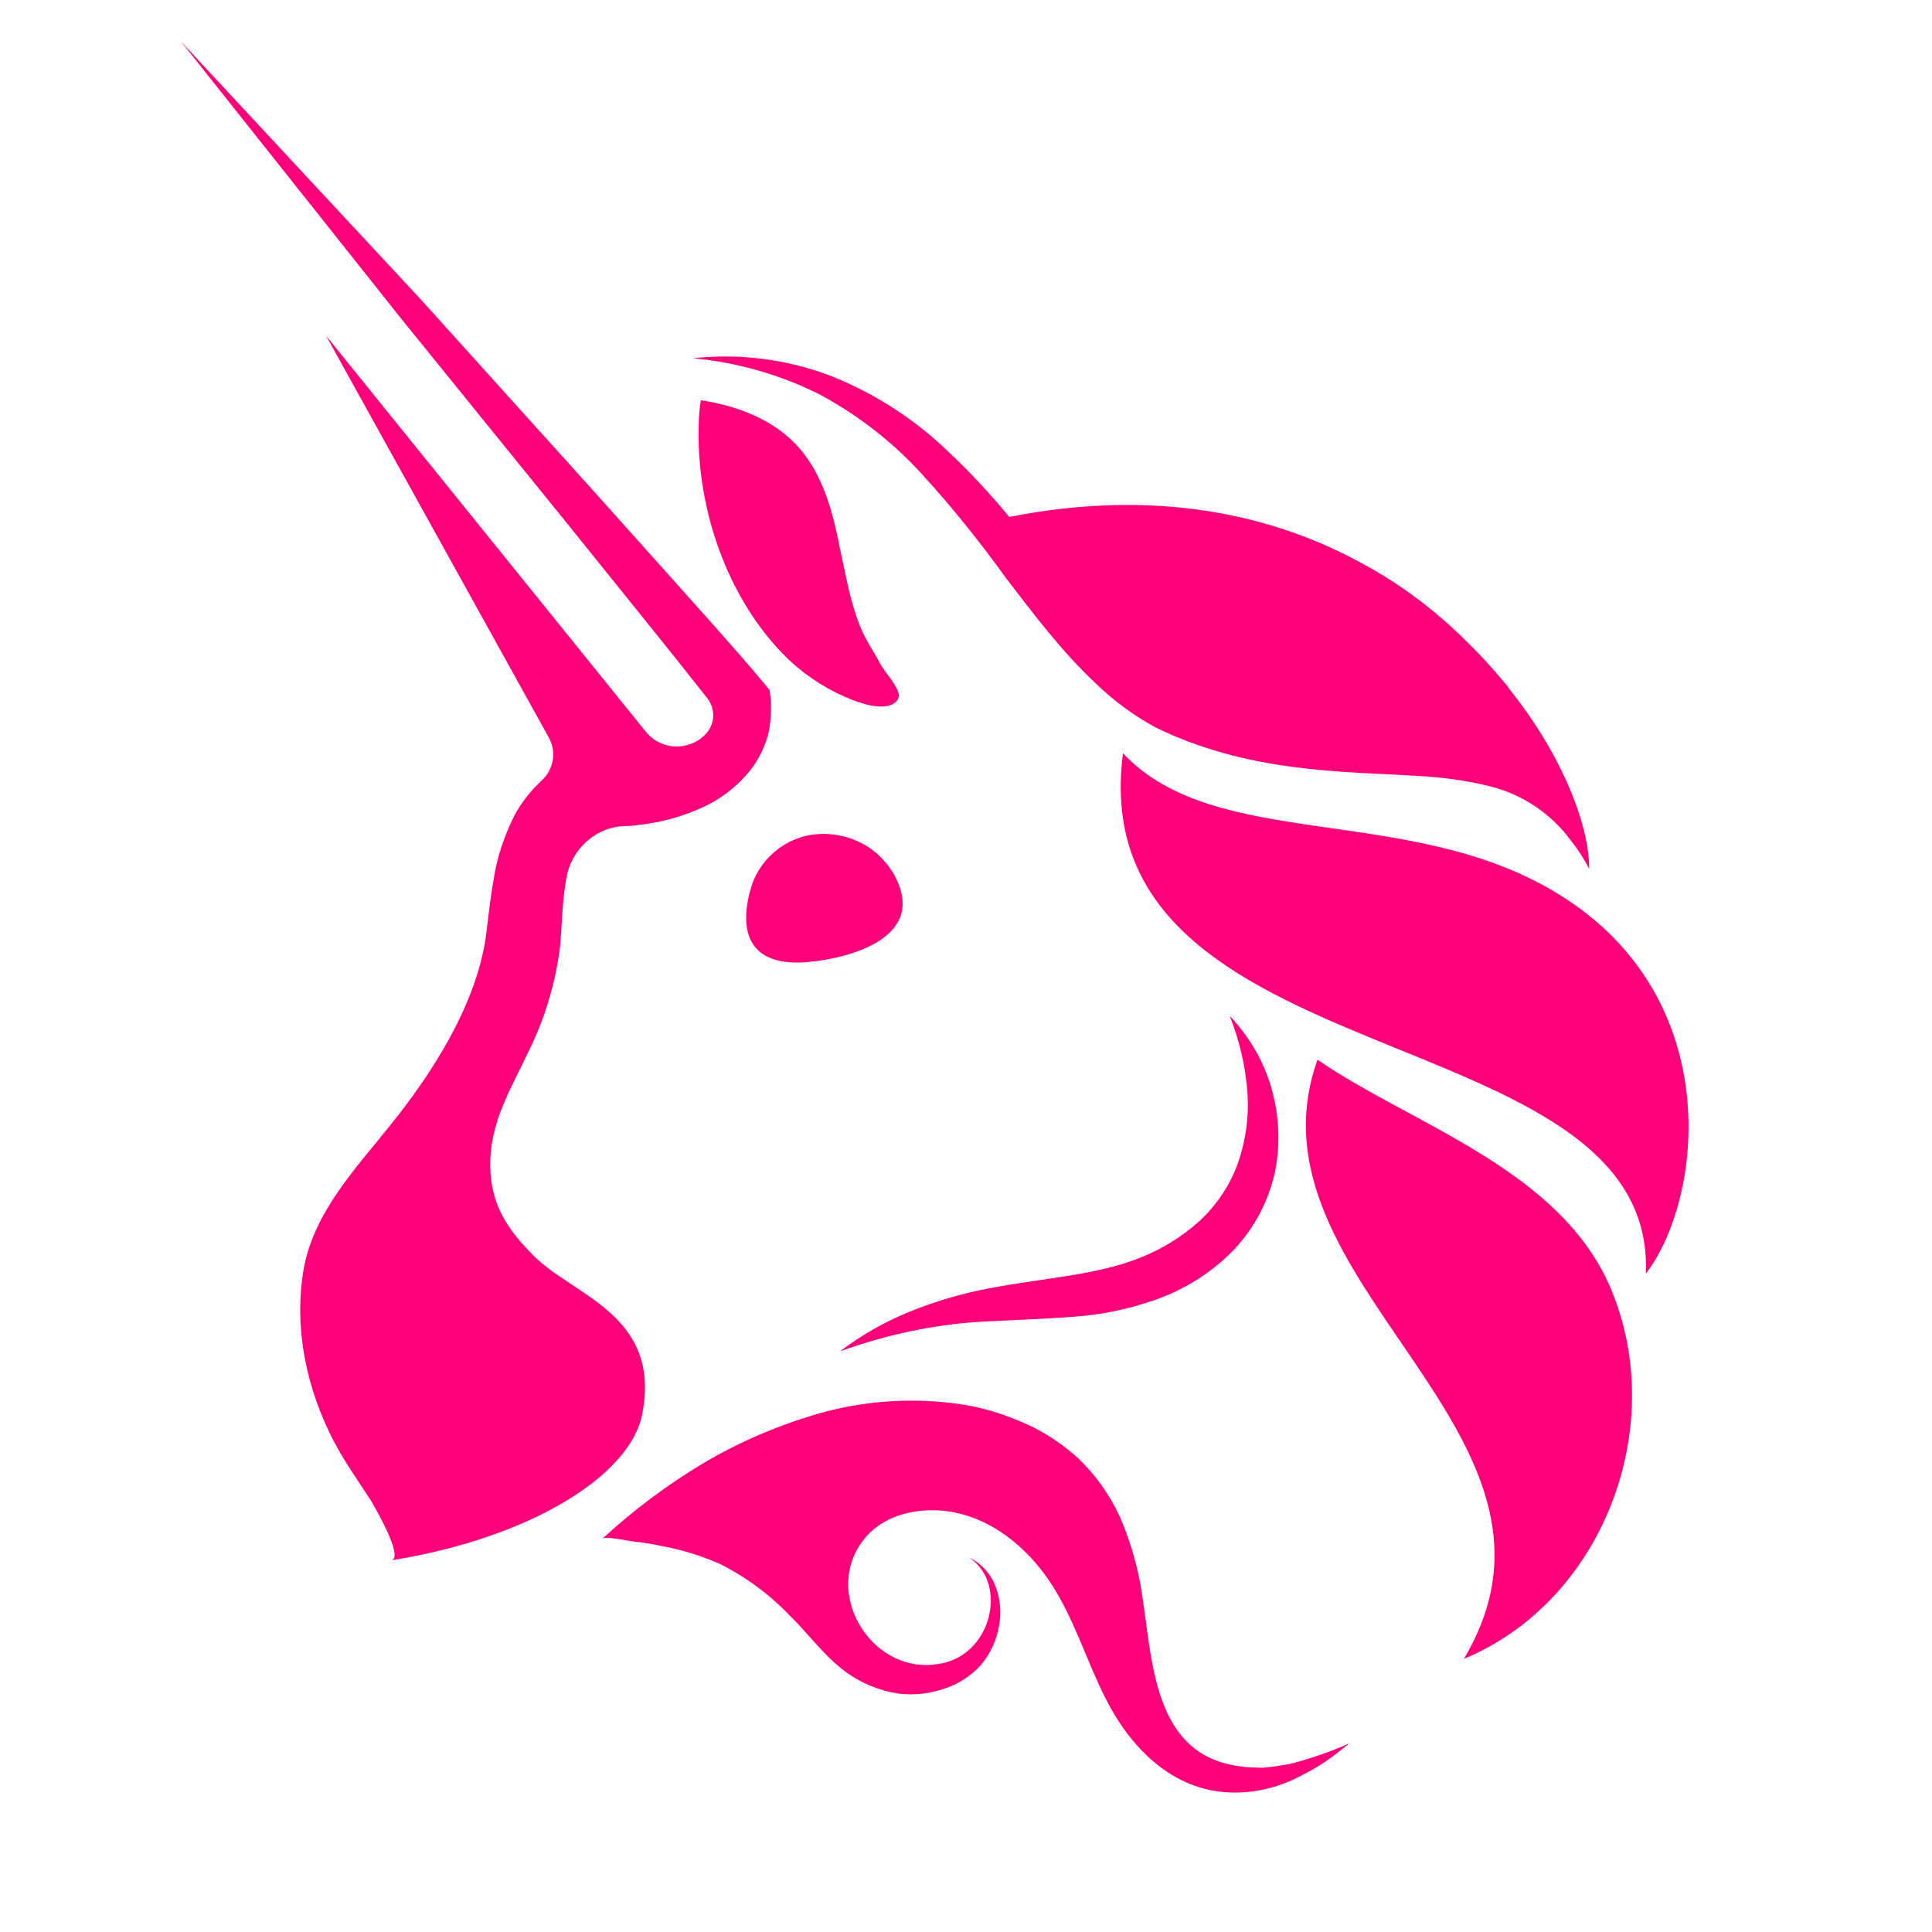
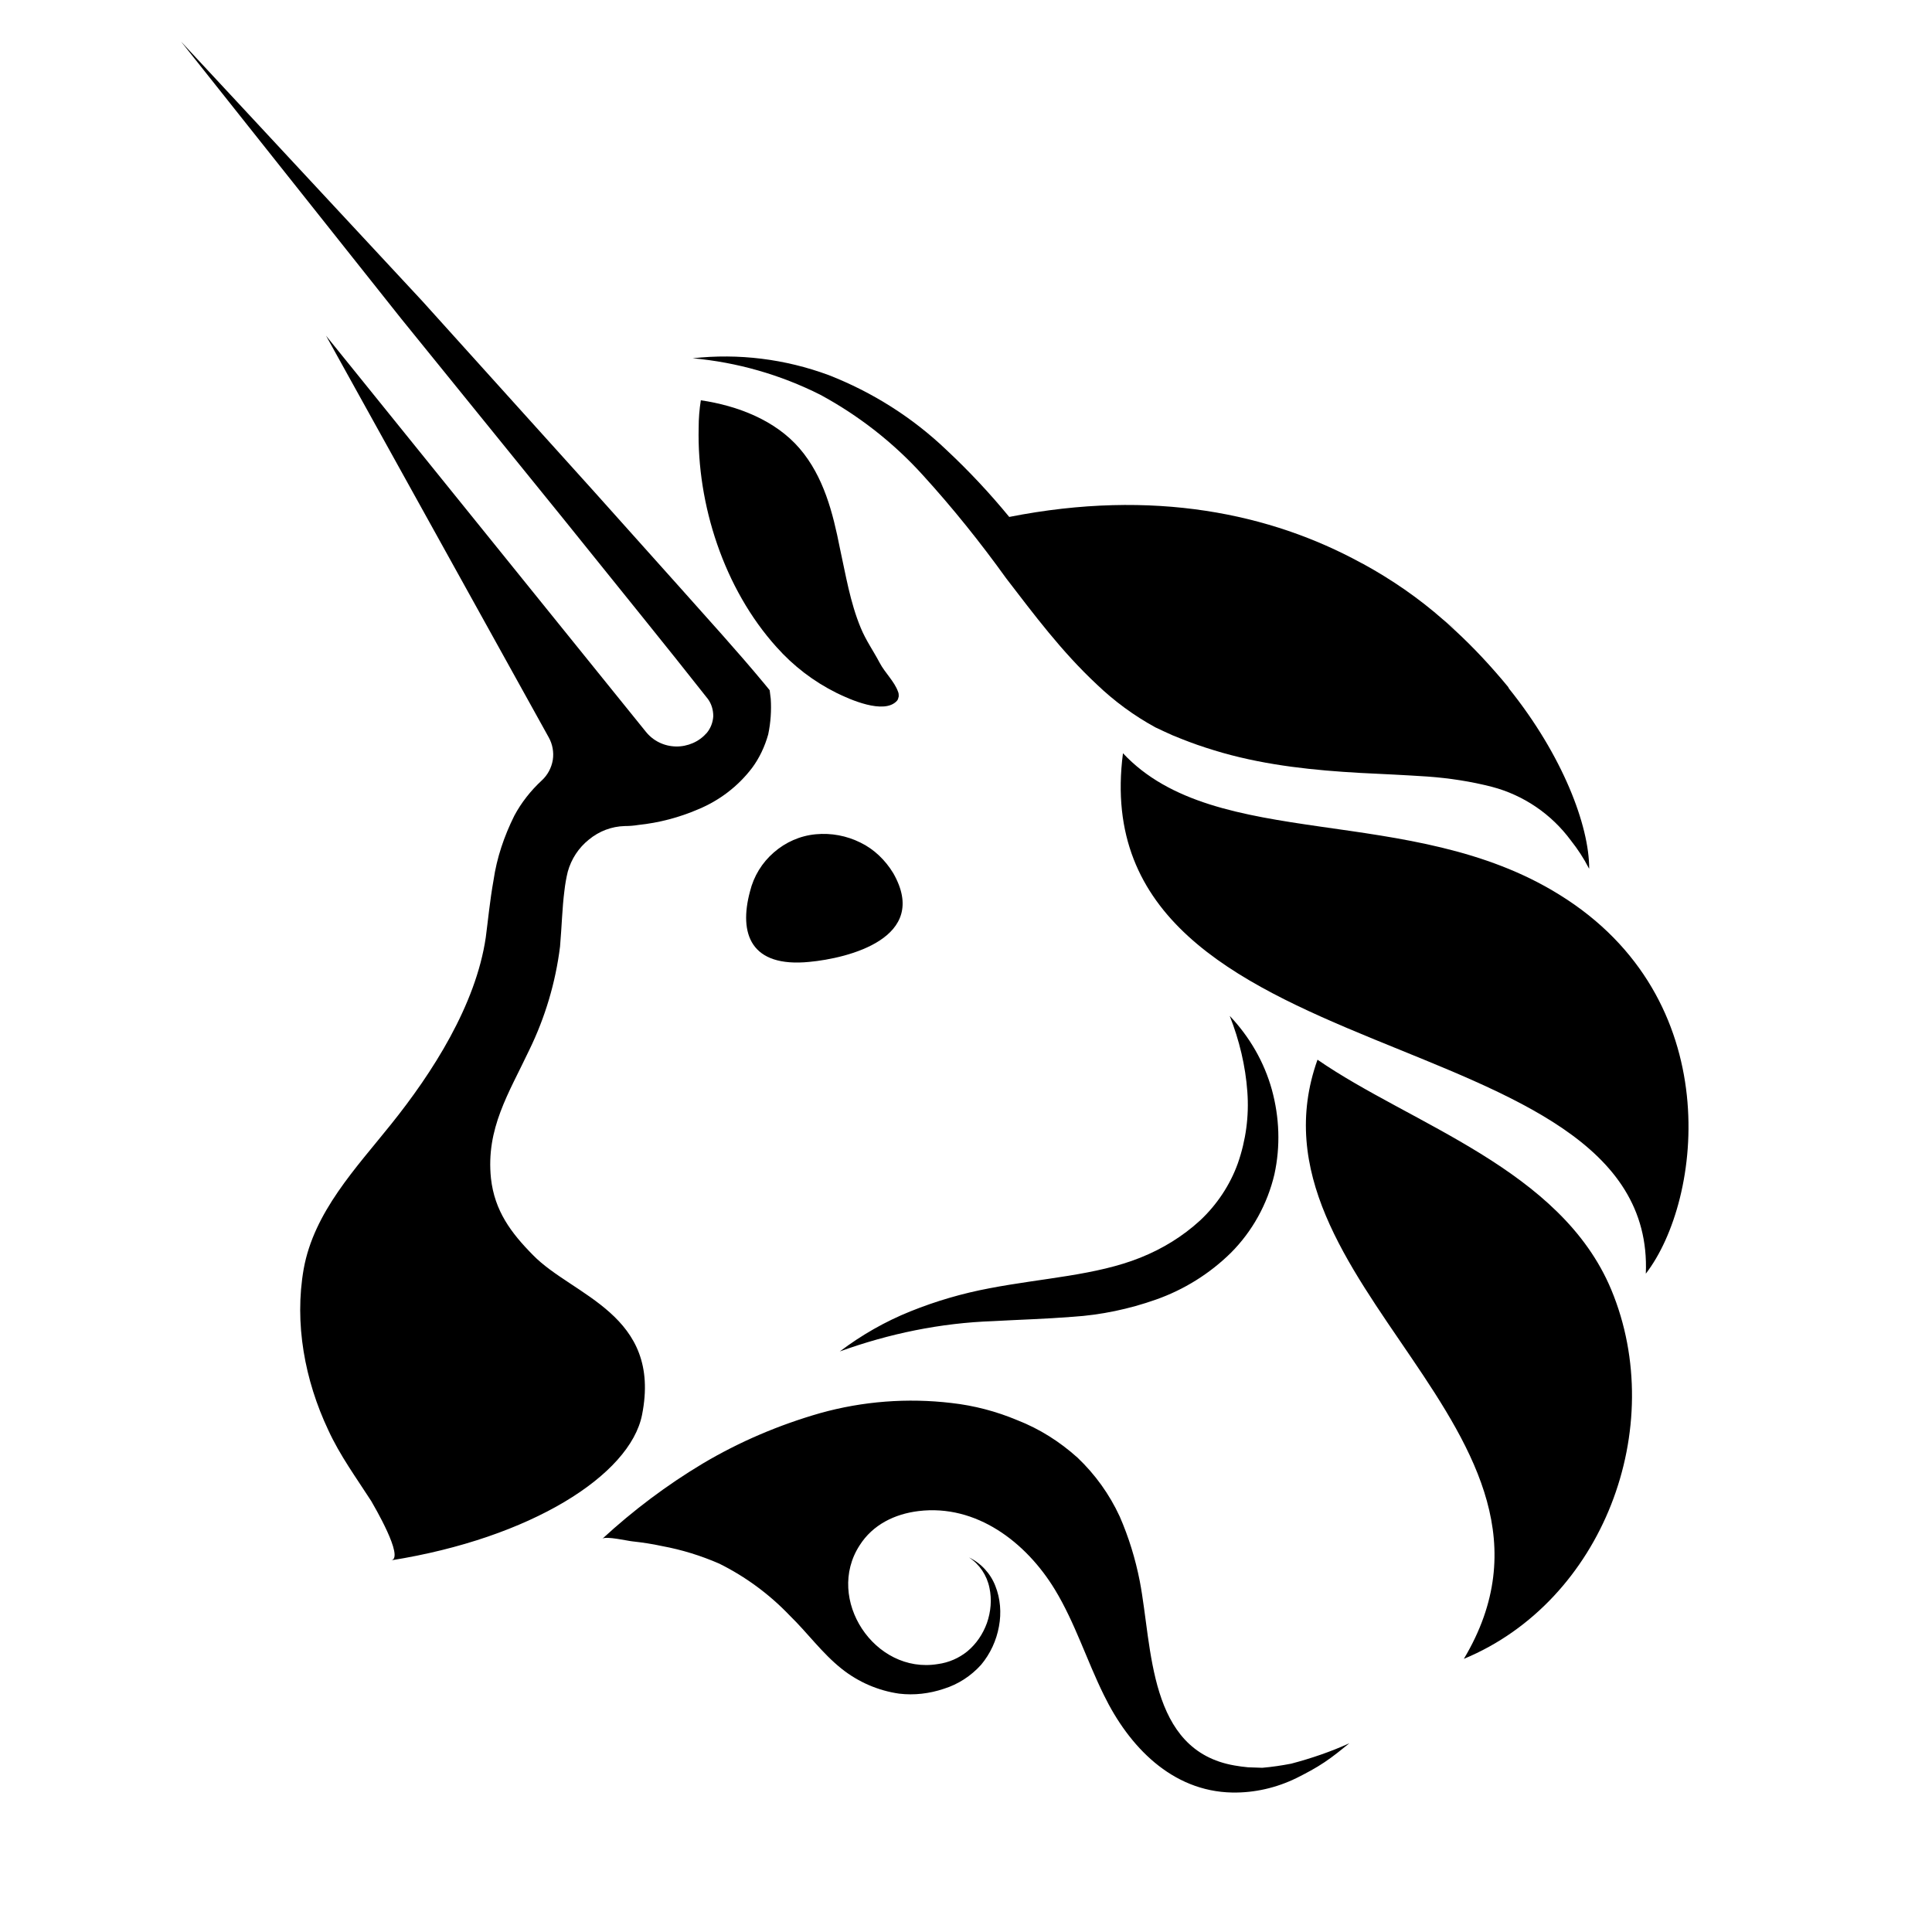
- <svg xmlns="http://www.w3.org/2000/svg" viewBox="0 0 16 16" fill="none">
-   <path d="M7.398 7.232C7.704 7.769 7.023 7.936 6.702 7.966C6.217 8.014 6.117 7.733 6.211 7.383C6.242 7.256 6.311 7.144 6.408 7.06C6.505 6.975 6.626 6.921 6.756 6.909C6.884 6.897 7.011 6.921 7.126 6.978C7.238 7.032 7.332 7.123 7.398 7.232ZM9.3 6.238C8.946 8.953 13.721 8.389 13.63 10.548C14.102 9.935 14.302 8.268 12.915 7.41C11.683 6.643 10.072 7.063 9.3 6.238ZM12.053 5.214C12.022 5.184 11.989 5.157 11.959 5.13C11.989 5.157 12.022 5.187 12.053 5.214ZM13.161 7.193L13.158 7.19C13.116 7.108 13.066 7.032 13.009 6.96C12.848 6.742 12.618 6.585 12.355 6.516C12.18 6.471 12.001 6.444 11.822 6.431C11.641 6.419 11.453 6.41 11.265 6.401C10.89 6.38 10.502 6.341 10.127 6.235C10.033 6.208 9.939 6.178 9.848 6.144C9.8 6.126 9.757 6.108 9.712 6.09C9.666 6.069 9.618 6.048 9.569 6.024C9.391 5.927 9.227 5.806 9.082 5.667C8.791 5.395 8.564 5.09 8.334 4.791C8.119 4.492 7.889 4.205 7.641 3.933C7.398 3.665 7.111 3.441 6.793 3.269C6.463 3.103 6.104 3 5.736 2.967C6.117 2.925 6.502 2.973 6.862 3.106C7.226 3.248 7.559 3.459 7.84 3.728C8.025 3.901 8.198 4.086 8.358 4.281C9.554 4.045 10.526 4.254 11.271 4.661L11.289 4.67C11.526 4.8 11.75 4.954 11.953 5.133C11.986 5.16 12.016 5.19 12.046 5.217C12.204 5.362 12.352 5.522 12.489 5.688L12.498 5.704C12.943 6.259 13.161 6.839 13.161 7.193V7.193ZM13.161 7.193L13.158 7.187L13.161 7.193Z" fill="#FF007A" />
-   <path d="M5.804 3.315C6.11 3.36 6.422 3.481 6.622 3.714C6.822 3.947 6.898 4.249 6.955 4.537C7.004 4.76 7.04 4.987 7.128 5.199C7.17 5.302 7.234 5.392 7.285 5.489C7.328 5.571 7.407 5.643 7.437 5.728C7.443 5.74 7.443 5.755 7.443 5.767C7.44 5.779 7.437 5.795 7.428 5.804C7.322 5.921 7.034 5.791 6.925 5.737C6.737 5.643 6.571 5.516 6.431 5.359C5.995 4.875 5.771 4.177 5.786 3.542C5.786 3.466 5.792 3.39 5.804 3.315V3.315ZM10.911 8.776C10.251 10.624 13.244 11.861 12.123 13.738C13.274 13.261 13.819 11.824 13.344 10.681C12.926 9.68 11.69 9.314 10.911 8.776ZM6.955 11.192C7.135 11.056 7.331 10.944 7.54 10.86C7.751 10.775 7.97 10.711 8.194 10.669C8.636 10.584 9.076 10.563 9.445 10.415C9.627 10.342 9.794 10.24 9.939 10.107C10.078 9.977 10.187 9.813 10.251 9.635C10.318 9.444 10.345 9.242 10.33 9.042C10.315 8.828 10.263 8.613 10.184 8.413C10.348 8.586 10.469 8.794 10.533 9.024C10.596 9.254 10.605 9.493 10.554 9.726C10.496 9.971 10.372 10.197 10.193 10.376C10.017 10.549 9.805 10.681 9.572 10.763C9.351 10.841 9.118 10.89 8.885 10.905C8.658 10.923 8.44 10.929 8.225 10.941C7.791 10.956 7.364 11.044 6.955 11.192V11.192ZM11.175 14.437C11.108 14.491 11.041 14.546 10.969 14.594C10.896 14.643 10.817 14.685 10.739 14.724C10.572 14.806 10.39 14.848 10.206 14.845C9.703 14.836 9.348 14.461 9.142 14.038C9 13.751 8.903 13.439 8.736 13.164C8.497 12.771 8.085 12.456 7.607 12.514C7.41 12.538 7.228 12.626 7.119 12.798C6.831 13.242 7.243 13.868 7.767 13.781C7.857 13.769 7.942 13.732 8.012 13.675C8.085 13.614 8.14 13.533 8.173 13.442C8.206 13.348 8.215 13.245 8.194 13.149C8.173 13.046 8.112 12.955 8.025 12.898C8.125 12.946 8.203 13.031 8.243 13.134C8.285 13.239 8.294 13.357 8.273 13.469C8.252 13.586 8.201 13.696 8.125 13.787C8.041 13.88 7.935 13.949 7.816 13.986C7.697 14.026 7.57 14.041 7.446 14.026C7.272 14.001 7.108 13.93 6.97 13.82C6.807 13.69 6.689 13.524 6.54 13.379C6.372 13.203 6.174 13.057 5.956 12.949C5.804 12.883 5.646 12.834 5.483 12.804C5.401 12.786 5.32 12.774 5.238 12.765C5.202 12.762 5.017 12.719 4.989 12.743C5.244 12.508 5.522 12.299 5.819 12.121C6.125 11.939 6.453 11.8 6.792 11.703C7.146 11.604 7.516 11.576 7.879 11.619C8.067 11.64 8.25 11.688 8.424 11.761C8.609 11.833 8.776 11.939 8.924 12.072C9.07 12.211 9.188 12.375 9.273 12.559C9.348 12.731 9.403 12.91 9.439 13.094C9.545 13.645 9.506 14.497 10.224 14.621C10.26 14.627 10.299 14.633 10.336 14.636L10.454 14.64C10.536 14.633 10.614 14.621 10.693 14.606C10.863 14.561 11.02 14.507 11.175 14.437V14.437ZM7.004 13.838L6.986 13.823L7.004 13.838ZM6.362 6.082C6.334 6.182 6.289 6.278 6.228 6.36C6.113 6.511 5.959 6.629 5.783 6.702C5.625 6.77 5.458 6.814 5.286 6.832C5.249 6.838 5.212 6.841 5.174 6.841C5.065 6.844 4.962 6.883 4.877 6.953C4.792 7.021 4.731 7.114 4.702 7.219C4.689 7.272 4.68 7.325 4.674 7.379C4.656 7.518 4.653 7.663 4.638 7.839C4.601 8.136 4.515 8.425 4.384 8.694C4.214 9.054 4.023 9.345 4.066 9.759C4.096 10.028 4.232 10.21 4.414 10.394C4.744 10.733 5.483 10.884 5.317 11.718C5.217 12.217 4.396 12.738 3.239 12.922C3.354 12.904 3.09 12.459 3.075 12.432C2.951 12.239 2.815 12.054 2.718 11.842C2.524 11.431 2.436 10.959 2.515 10.509C2.6 10.037 2.948 9.674 3.236 9.314C3.581 8.885 3.941 8.323 4.023 7.763C4.041 7.627 4.057 7.458 4.087 7.291C4.114 7.104 4.175 6.925 4.259 6.756C4.317 6.647 4.396 6.547 4.487 6.463C4.535 6.419 4.567 6.359 4.578 6.294C4.588 6.23 4.576 6.163 4.544 6.106L2.7 2.78L5.347 6.058C5.377 6.096 5.415 6.127 5.458 6.148C5.502 6.17 5.55 6.181 5.598 6.182C5.646 6.183 5.694 6.173 5.738 6.154C5.782 6.135 5.821 6.106 5.853 6.07C5.886 6.03 5.904 5.982 5.907 5.931C5.907 5.879 5.892 5.828 5.862 5.788C5.689 5.568 5.507 5.341 5.329 5.12L4.662 4.292L3.324 2.641L1.5 0.345L3.496 2.492L4.92 4.071L5.629 4.863C5.865 5.129 6.101 5.386 6.334 5.667L6.374 5.716L6.383 5.788C6.389 5.882 6.383 5.982 6.362 6.082V6.082Z" fill="#FF007A" />
+ <svg xmlns="http://www.w3.org/2000/svg" viewBox="0 0 16 16" fill="currentcolor">
+   <path d="M7.398 7.232C7.704 7.769 7.023 7.936 6.702 7.966C6.217 8.014 6.117 7.733 6.211 7.383C6.242 7.256 6.311 7.144 6.408 7.06C6.505 6.975 6.626 6.921 6.756 6.909C6.884 6.897 7.011 6.921 7.126 6.978C7.238 7.032 7.332 7.123 7.398 7.232ZM9.3 6.238C8.946 8.953 13.721 8.389 13.63 10.548C14.102 9.935 14.302 8.268 12.915 7.41C11.683 6.643 10.072 7.063 9.3 6.238ZM12.053 5.214C12.022 5.184 11.989 5.157 11.959 5.13C11.989 5.157 12.022 5.187 12.053 5.214ZM13.161 7.193L13.158 7.19C13.116 7.108 13.066 7.032 13.009 6.96C12.848 6.742 12.618 6.585 12.355 6.516C12.18 6.471 12.001 6.444 11.822 6.431C11.641 6.419 11.453 6.41 11.265 6.401C10.89 6.38 10.502 6.341 10.127 6.235C10.033 6.208 9.939 6.178 9.848 6.144C9.8 6.126 9.757 6.108 9.712 6.09C9.666 6.069 9.618 6.048 9.569 6.024C9.391 5.927 9.227 5.806 9.082 5.667C8.791 5.395 8.564 5.09 8.334 4.791C8.119 4.492 7.889 4.205 7.641 3.933C7.398 3.665 7.111 3.441 6.793 3.269C6.463 3.103 6.104 3 5.736 2.967C6.117 2.925 6.502 2.973 6.862 3.106C7.226 3.248 7.559 3.459 7.84 3.728C8.025 3.901 8.198 4.086 8.358 4.281C9.554 4.045 10.526 4.254 11.271 4.661L11.289 4.67C11.526 4.8 11.75 4.954 11.953 5.133C11.986 5.16 12.016 5.19 12.046 5.217C12.204 5.362 12.352 5.522 12.489 5.688L12.498 5.704C12.943 6.259 13.161 6.839 13.161 7.193V7.193ZM13.161 7.193L13.158 7.187L13.161 7.193Z" fill="currentcolor" />
+   <path d="M5.804 3.315C6.11 3.36 6.422 3.481 6.622 3.714C6.822 3.947 6.898 4.249 6.955 4.537C7.004 4.76 7.04 4.987 7.128 5.199C7.17 5.302 7.234 5.392 7.285 5.489C7.328 5.571 7.407 5.643 7.437 5.728C7.443 5.74 7.443 5.755 7.443 5.767C7.44 5.779 7.437 5.795 7.428 5.804C7.322 5.921 7.034 5.791 6.925 5.737C6.737 5.643 6.571 5.516 6.431 5.359C5.995 4.875 5.771 4.177 5.786 3.542C5.786 3.466 5.792 3.39 5.804 3.315V3.315ZM10.911 8.776C10.251 10.624 13.244 11.861 12.123 13.738C13.274 13.261 13.819 11.824 13.344 10.681C12.926 9.68 11.69 9.314 10.911 8.776ZM6.955 11.192C7.135 11.056 7.331 10.944 7.54 10.86C7.751 10.775 7.97 10.711 8.194 10.669C8.636 10.584 9.076 10.563 9.445 10.415C9.627 10.342 9.794 10.24 9.939 10.107C10.078 9.977 10.187 9.813 10.251 9.635C10.318 9.444 10.345 9.242 10.33 9.042C10.315 8.828 10.263 8.613 10.184 8.413C10.348 8.586 10.469 8.794 10.533 9.024C10.596 9.254 10.605 9.493 10.554 9.726C10.496 9.971 10.372 10.197 10.193 10.376C10.017 10.549 9.805 10.681 9.572 10.763C9.351 10.841 9.118 10.89 8.885 10.905C8.658 10.923 8.44 10.929 8.225 10.941C7.791 10.956 7.364 11.044 6.955 11.192V11.192ZM11.175 14.437C11.108 14.491 11.041 14.546 10.969 14.594C10.896 14.643 10.817 14.685 10.739 14.724C10.572 14.806 10.39 14.848 10.206 14.845C9.703 14.836 9.348 14.461 9.142 14.038C9 13.751 8.903 13.439 8.736 13.164C8.497 12.771 8.085 12.456 7.607 12.514C7.41 12.538 7.228 12.626 7.119 12.798C6.831 13.242 7.243 13.868 7.767 13.781C7.857 13.769 7.942 13.732 8.012 13.675C8.085 13.614 8.14 13.533 8.173 13.442C8.206 13.348 8.215 13.245 8.194 13.149C8.173 13.046 8.112 12.955 8.025 12.898C8.125 12.946 8.203 13.031 8.243 13.134C8.285 13.239 8.294 13.357 8.273 13.469C8.252 13.586 8.201 13.696 8.125 13.787C8.041 13.88 7.935 13.949 7.816 13.986C7.697 14.026 7.57 14.041 7.446 14.026C7.272 14.001 7.108 13.93 6.97 13.82C6.807 13.69 6.689 13.524 6.54 13.379C6.372 13.203 6.174 13.057 5.956 12.949C5.804 12.883 5.646 12.834 5.483 12.804C5.401 12.786 5.32 12.774 5.238 12.765C5.202 12.762 5.017 12.719 4.989 12.743C5.244 12.508 5.522 12.299 5.819 12.121C6.125 11.939 6.453 11.8 6.792 11.703C7.146 11.604 7.516 11.576 7.879 11.619C8.067 11.64 8.25 11.688 8.424 11.761C8.609 11.833 8.776 11.939 8.924 12.072C9.07 12.211 9.188 12.375 9.273 12.559C9.348 12.731 9.403 12.91 9.439 13.094C9.545 13.645 9.506 14.497 10.224 14.621C10.26 14.627 10.299 14.633 10.336 14.636L10.454 14.64C10.536 14.633 10.614 14.621 10.693 14.606C10.863 14.561 11.02 14.507 11.175 14.437V14.437ZM7.004 13.838L6.986 13.823L7.004 13.838ZM6.362 6.082C6.334 6.182 6.289 6.278 6.228 6.36C6.113 6.511 5.959 6.629 5.783 6.702C5.625 6.77 5.458 6.814 5.286 6.832C5.249 6.838 5.212 6.841 5.174 6.841C5.065 6.844 4.962 6.883 4.877 6.953C4.792 7.021 4.731 7.114 4.702 7.219C4.689 7.272 4.68 7.325 4.674 7.379C4.656 7.518 4.653 7.663 4.638 7.839C4.601 8.136 4.515 8.425 4.384 8.694C4.214 9.054 4.023 9.345 4.066 9.759C4.096 10.028 4.232 10.21 4.414 10.394C4.744 10.733 5.483 10.884 5.317 11.718C5.217 12.217 4.396 12.738 3.239 12.922C3.354 12.904 3.09 12.459 3.075 12.432C2.951 12.239 2.815 12.054 2.718 11.842C2.524 11.431 2.436 10.959 2.515 10.509C2.6 10.037 2.948 9.674 3.236 9.314C3.581 8.885 3.941 8.323 4.023 7.763C4.041 7.627 4.057 7.458 4.087 7.291C4.114 7.104 4.175 6.925 4.259 6.756C4.317 6.647 4.396 6.547 4.487 6.463C4.535 6.419 4.567 6.359 4.578 6.294C4.588 6.23 4.576 6.163 4.544 6.106L2.7 2.78L5.347 6.058C5.377 6.096 5.415 6.127 5.458 6.148C5.502 6.17 5.55 6.181 5.598 6.182C5.646 6.183 5.694 6.173 5.738 6.154C5.782 6.135 5.821 6.106 5.853 6.07C5.886 6.03 5.904 5.982 5.907 5.931C5.907 5.879 5.892 5.828 5.862 5.788C5.689 5.568 5.507 5.341 5.329 5.12L4.662 4.292L3.324 2.641L1.5 0.345L3.496 2.492L4.92 4.071L5.629 4.863C5.865 5.129 6.101 5.386 6.334 5.667L6.374 5.716L6.383 5.788C6.389 5.882 6.383 5.982 6.362 6.082V6.082Z" fill="currentcolor" />
</svg>
